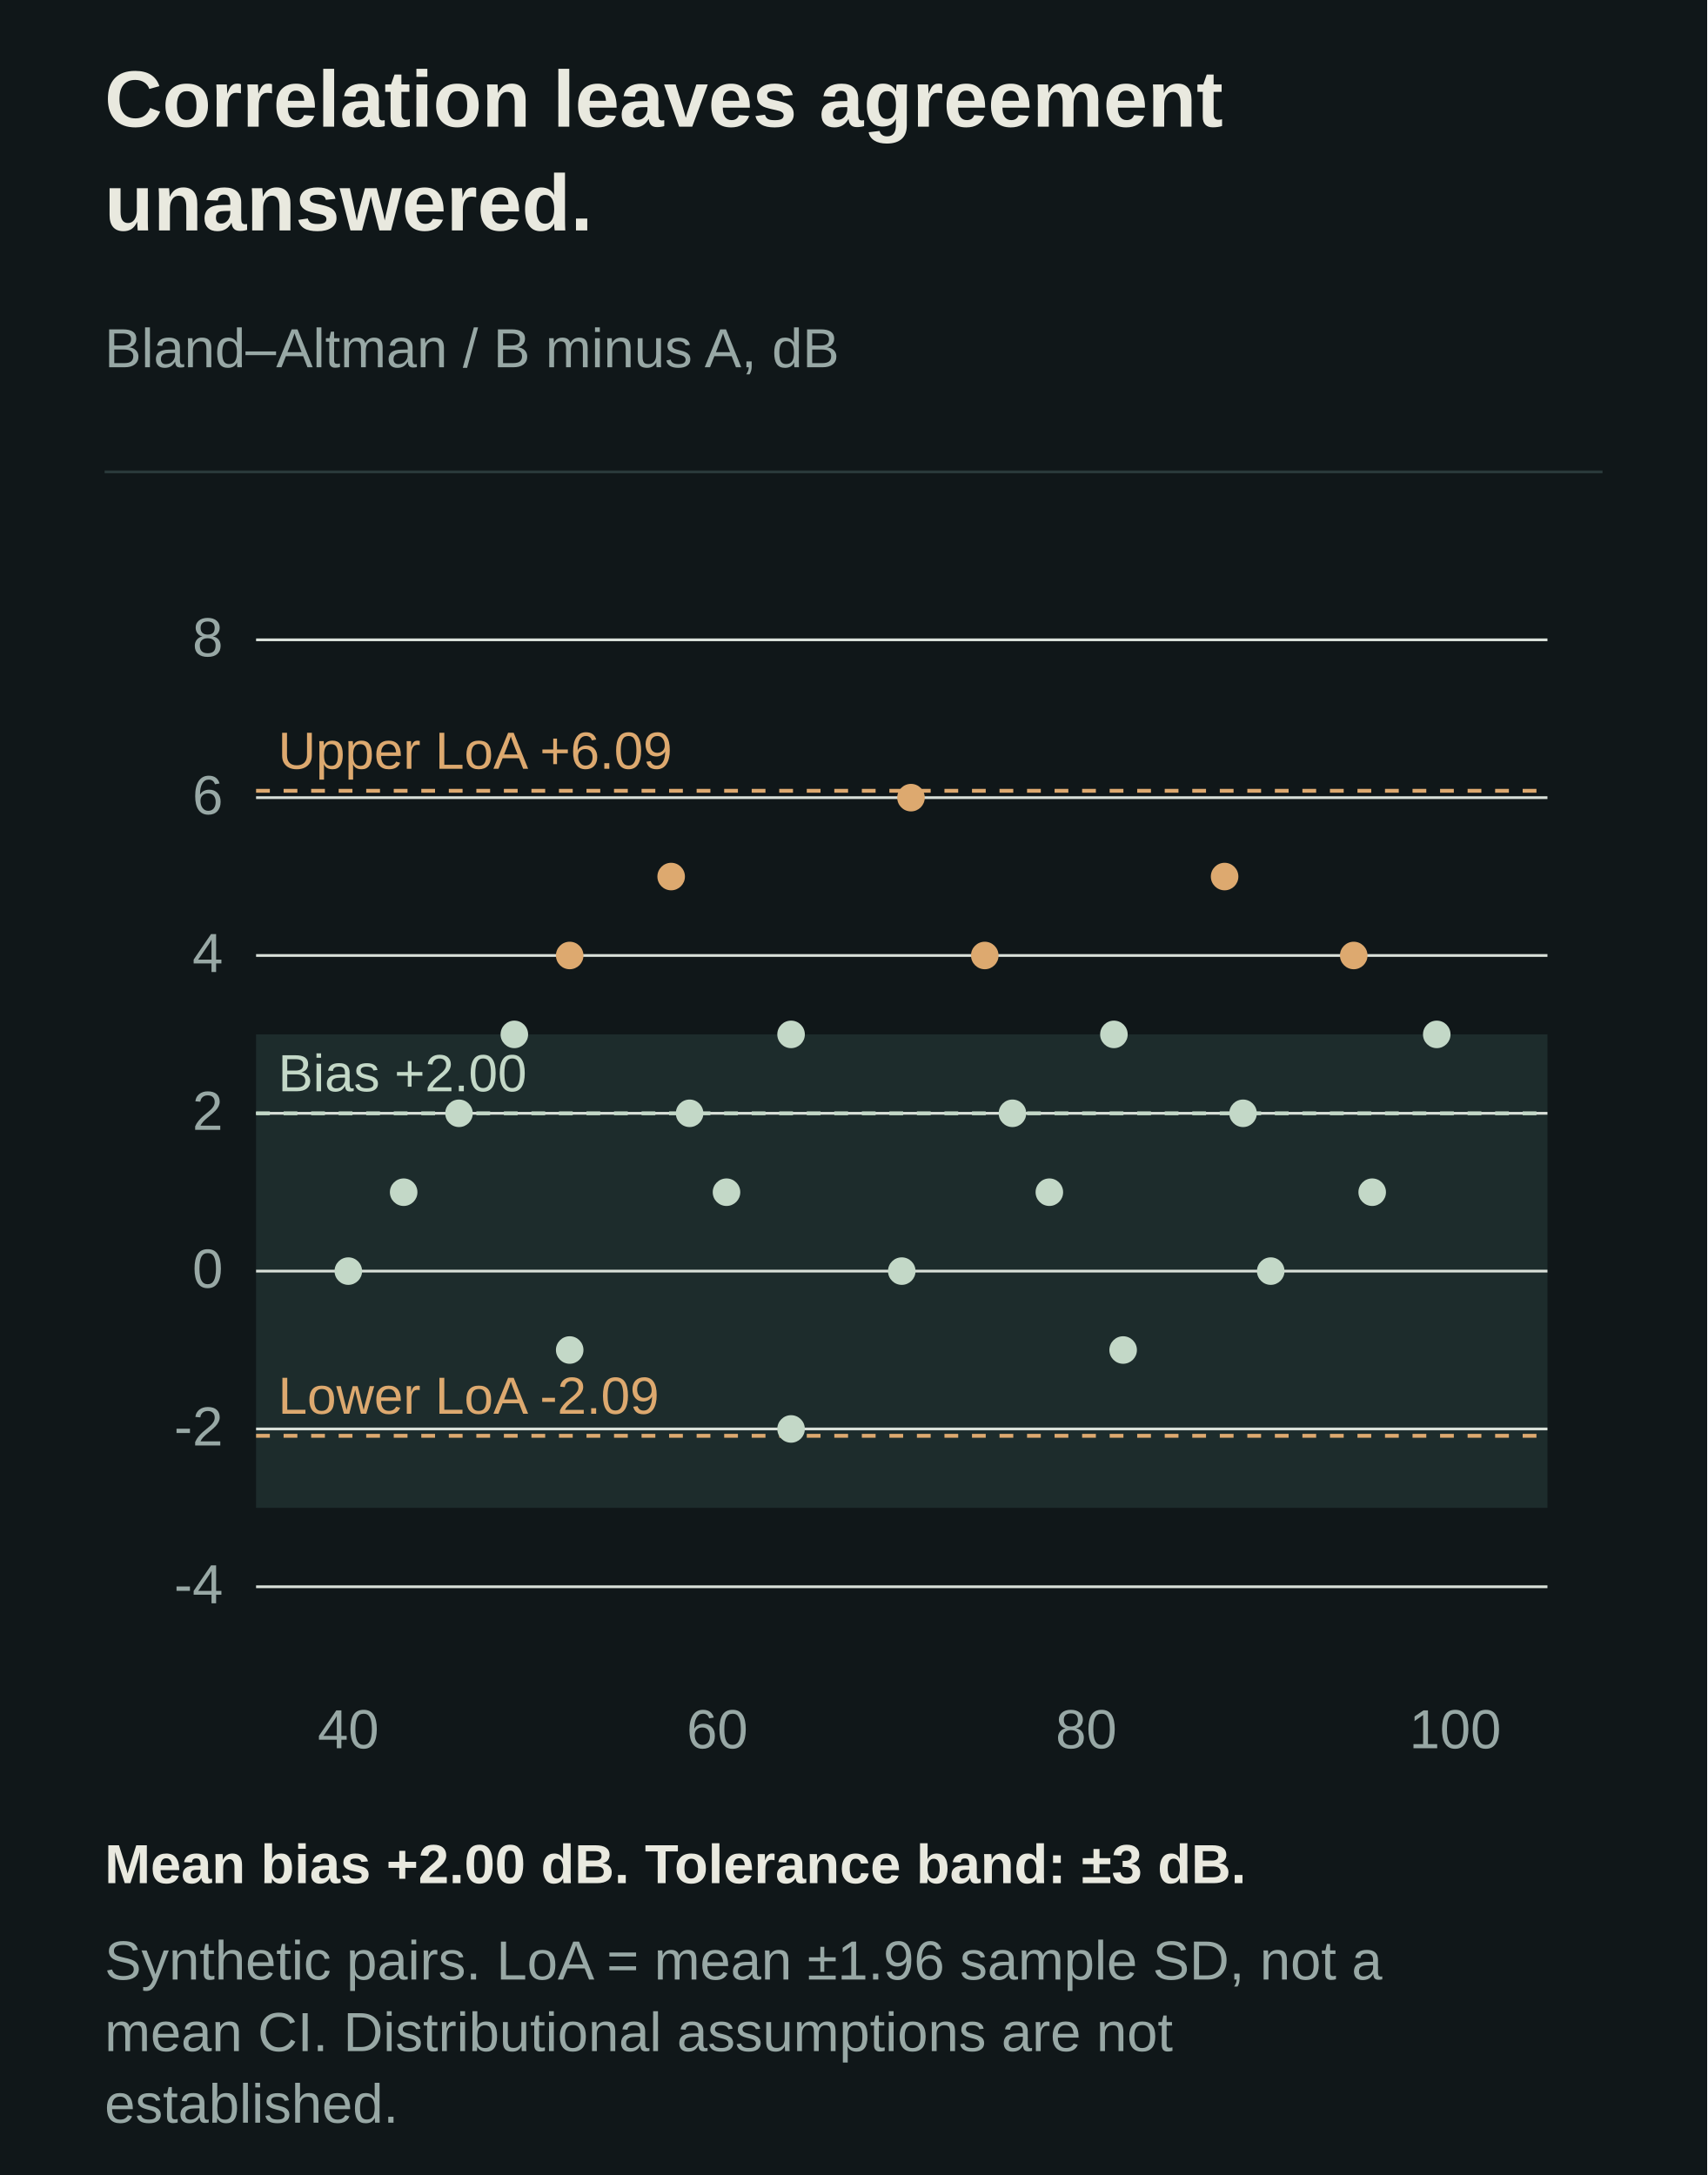
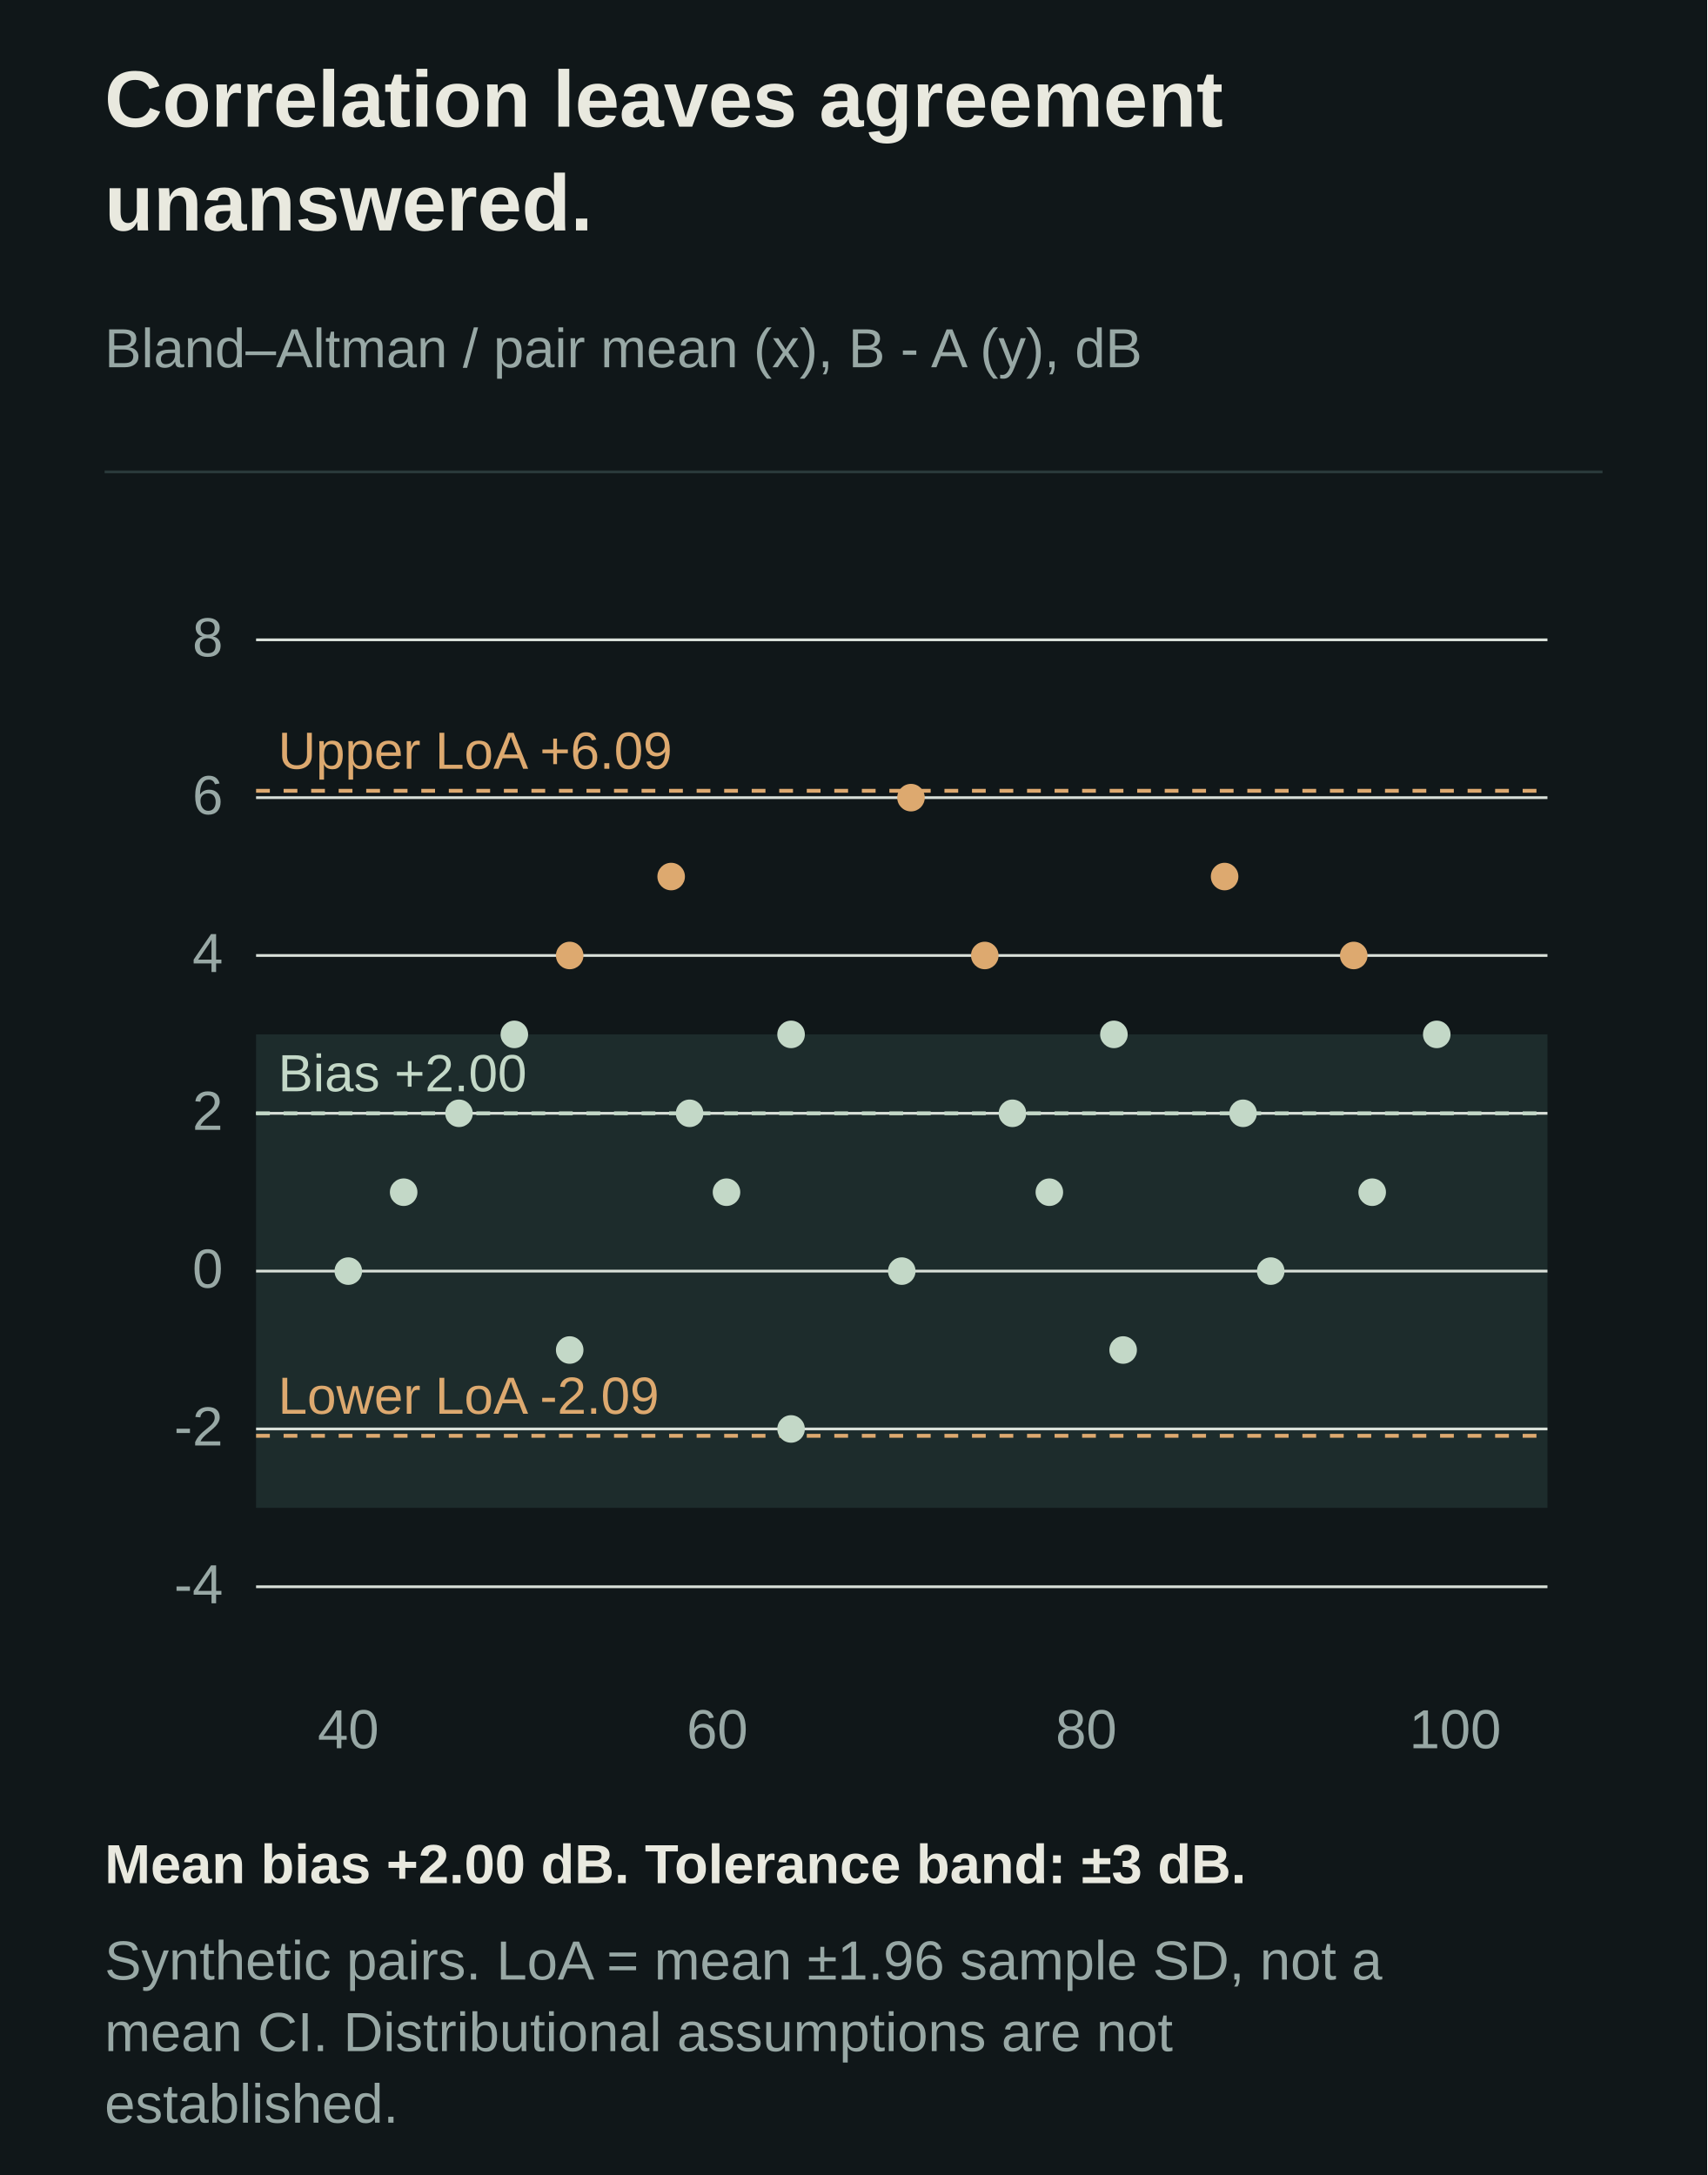
<svg xmlns="http://www.w3.org/2000/svg" width="620" height="790" viewBox="0 0 620 790" role="img" aria-labelledby="title desc" font-family="Segoe UI, Arial, sans-serif">
  <rect width="620" height="790" fill="#101719" />
  <text x="38.00" y="46.00" font-size="29" fill="#e9e9df" text-anchor="start" font-weight="650">Correlation leaves agreement</text>
  <text x="38.00" y="83.70" font-size="29" fill="#e9e9df" text-anchor="start" font-weight="650">unanswered.</text>
-   <text x="38.00" y="133.40" font-size="20" fill="#98a8a5" text-anchor="start" font-weight="400">Bland–Altman / B minus A, dB</text>
+   <text x="38.00" y="133.40" font-size="20" fill="#98a8a5" text-anchor="start" font-weight="400">Bland–Altman / pair mean (x), B - A (y), dB</text>
  <line x1="38.00" y1="171.40" x2="582.00" y2="171.40" stroke="#2a393a" stroke-width="1" />
  <rect x="93.00" y="375.71" width="469.00" height="171.97" fill="#1d2c2c" />
  <line x1="93.00" y1="576.34" x2="562.00" y2="576.34" stroke="#d9e0d9" stroke-width="1" />
  <text x="81.00" y="582.34" font-size="20" fill="#98a8a5" text-anchor="end" font-weight="400">-4</text>
  <line x1="93.00" y1="519.02" x2="562.00" y2="519.02" stroke="#d9e0d9" stroke-width="1" />
  <text x="81.00" y="525.02" font-size="20" fill="#98a8a5" text-anchor="end" font-weight="400">-2</text>
  <line x1="93.00" y1="461.69" x2="562.00" y2="461.69" stroke="#d9e0d9" stroke-width="1" />
  <text x="81.00" y="467.69" font-size="20" fill="#98a8a5" text-anchor="end" font-weight="400">0</text>
  <line x1="93.00" y1="404.37" x2="562.00" y2="404.37" stroke="#d9e0d9" stroke-width="1" />
  <text x="81.00" y="410.37" font-size="20" fill="#98a8a5" text-anchor="end" font-weight="400">2</text>
  <line x1="93.00" y1="347.05" x2="562.00" y2="347.05" stroke="#d9e0d9" stroke-width="1" />
  <text x="81.00" y="353.05" font-size="20" fill="#98a8a5" text-anchor="end" font-weight="400">4</text>
  <line x1="93.00" y1="289.72" x2="562.00" y2="289.72" stroke="#d9e0d9" stroke-width="1" />
  <text x="81.00" y="295.72" font-size="20" fill="#98a8a5" text-anchor="end" font-weight="400">6</text>
  <line x1="93.00" y1="232.40" x2="562.00" y2="232.40" stroke="#d9e0d9" stroke-width="1" />
  <text x="81.00" y="238.40" font-size="20" fill="#98a8a5" text-anchor="end" font-weight="400">8</text>
  <text x="126.50" y="635.00" font-size="20" fill="#98a8a5" text-anchor="middle" font-weight="400">40</text>
  <text x="260.50" y="635.00" font-size="20" fill="#98a8a5" text-anchor="middle" font-weight="400">60</text>
  <text x="394.50" y="635.00" font-size="20" fill="#98a8a5" text-anchor="middle" font-weight="400">80</text>
  <text x="528.50" y="635.00" font-size="20" fill="#98a8a5" text-anchor="middle" font-weight="400">100</text>
  <line x1="93.00" y1="404.37" x2="562.00" y2="404.37" stroke="#c3d8c7" stroke-width="1.4" stroke-dasharray="5 5" />
  <text x="101.00" y="396.37" font-size="19" fill="#c3d8c7" text-anchor="start" font-weight="400">Bias +2.00</text>
  <line x1="93.00" y1="521.51" x2="562.00" y2="521.51" stroke="#dda96f" stroke-width="1.4" stroke-dasharray="5 5" />
  <text x="101.00" y="513.51" font-size="19" fill="#dda96f" text-anchor="start" font-weight="400">Lower LoA -2.09</text>
  <line x1="93.00" y1="287.23" x2="562.00" y2="287.23" stroke="#dda96f" stroke-width="1.4" stroke-dasharray="5 5" />
  <text x="101.00" y="279.23" font-size="19" fill="#dda96f" text-anchor="start" font-weight="400">Upper LoA +6.09</text>
  <circle cx="126.50" cy="461.69" r="5" fill="#c3d8c7" data-mark="agreement" data-id="S01" data-mean="40.0" data-difference="0.0" />
  <circle cx="146.60" cy="433.03" r="5" fill="#c3d8c7" data-mark="agreement" data-id="S02" data-mean="43.0" data-difference="1.0" />
  <circle cx="166.70" cy="404.37" r="5" fill="#c3d8c7" data-mark="agreement" data-id="S03" data-mean="46.0" data-difference="2.0" />
  <circle cx="186.80" cy="375.71" r="5" fill="#c3d8c7" data-mark="agreement" data-id="S04" data-mean="49.0" data-difference="3.0" />
  <circle cx="206.90" cy="347.05" r="5" fill="#dda96f" data-mark="agreement" data-id="S05" data-mean="52.0" data-difference="4.0" />
  <circle cx="206.90" cy="490.35" r="5" fill="#c3d8c7" data-mark="agreement" data-id="S06" data-mean="52.0" data-difference="-1.0" />
  <circle cx="243.75" cy="318.38" r="5" fill="#dda96f" data-mark="agreement" data-id="S07" data-mean="57.5" data-difference="5.0" />
  <circle cx="250.45" cy="404.37" r="5" fill="#c3d8c7" data-mark="agreement" data-id="S08" data-mean="58.5" data-difference="2.0" />
  <circle cx="263.85" cy="433.03" r="5" fill="#c3d8c7" data-mark="agreement" data-id="S09" data-mean="60.5" data-difference="1.0" />
  <circle cx="287.30" cy="375.71" r="5" fill="#c3d8c7" data-mark="agreement" data-id="S10" data-mean="64.0" data-difference="3.0" />
  <circle cx="287.30" cy="519.02" r="5" fill="#c3d8c7" data-mark="agreement" data-id="S11" data-mean="64.0" data-difference="-2.0" />
  <circle cx="330.85" cy="289.72" r="5" fill="#dda96f" data-mark="agreement" data-id="S12" data-mean="70.5" data-difference="6.0" />
  <circle cx="327.50" cy="461.69" r="5" fill="#c3d8c7" data-mark="agreement" data-id="S13" data-mean="70.0" data-difference="0.0" />
  <circle cx="357.65" cy="347.05" r="5" fill="#dda96f" data-mark="agreement" data-id="S14" data-mean="74.5" data-difference="4.0" />
  <circle cx="367.70" cy="404.37" r="5" fill="#c3d8c7" data-mark="agreement" data-id="S15" data-mean="76.0" data-difference="2.0" />
  <circle cx="381.10" cy="433.03" r="5" fill="#c3d8c7" data-mark="agreement" data-id="S16" data-mean="78.0" data-difference="1.0" />
  <circle cx="404.55" cy="375.71" r="5" fill="#c3d8c7" data-mark="agreement" data-id="S17" data-mean="81.5" data-difference="3.0" />
  <circle cx="407.90" cy="490.35" r="5" fill="#c3d8c7" data-mark="agreement" data-id="S18" data-mean="82.0" data-difference="-1.0" />
  <circle cx="444.75" cy="318.38" r="5" fill="#dda96f" data-mark="agreement" data-id="S19" data-mean="87.5" data-difference="5.0" />
  <circle cx="451.45" cy="404.37" r="5" fill="#c3d8c7" data-mark="agreement" data-id="S20" data-mean="88.5" data-difference="2.0" />
  <circle cx="461.50" cy="461.69" r="5" fill="#c3d8c7" data-mark="agreement" data-id="S21" data-mean="90.0" data-difference="0.0" />
  <circle cx="491.65" cy="347.05" r="5" fill="#dda96f" data-mark="agreement" data-id="S22" data-mean="94.5" data-difference="4.0" />
  <circle cx="498.35" cy="433.03" r="5" fill="#c3d8c7" data-mark="agreement" data-id="S23" data-mean="95.5" data-difference="1.0" />
  <circle cx="521.80" cy="375.71" r="5" fill="#c3d8c7" data-mark="agreement" data-id="S24" data-mean="99.0" data-difference="3.0" />
  <text x="38.00" y="684.00" font-size="20" fill="#e9e9df" text-anchor="start" font-weight="600">Mean bias +2.00 dB. Tolerance band: ±3 dB.</text>
  <text x="38.00" y="719.00" font-size="20" fill="#98a8a5" text-anchor="start" font-weight="400">Synthetic pairs. LoA = mean ±1.96 sample SD, not a</text>
  <text x="38.00" y="745.00" font-size="20" fill="#98a8a5" text-anchor="start" font-weight="400">mean CI. Distributional assumptions are not</text>
  <text x="38.00" y="771.00" font-size="20" fill="#98a8a5" text-anchor="start" font-weight="400">established.</text>
</svg>
